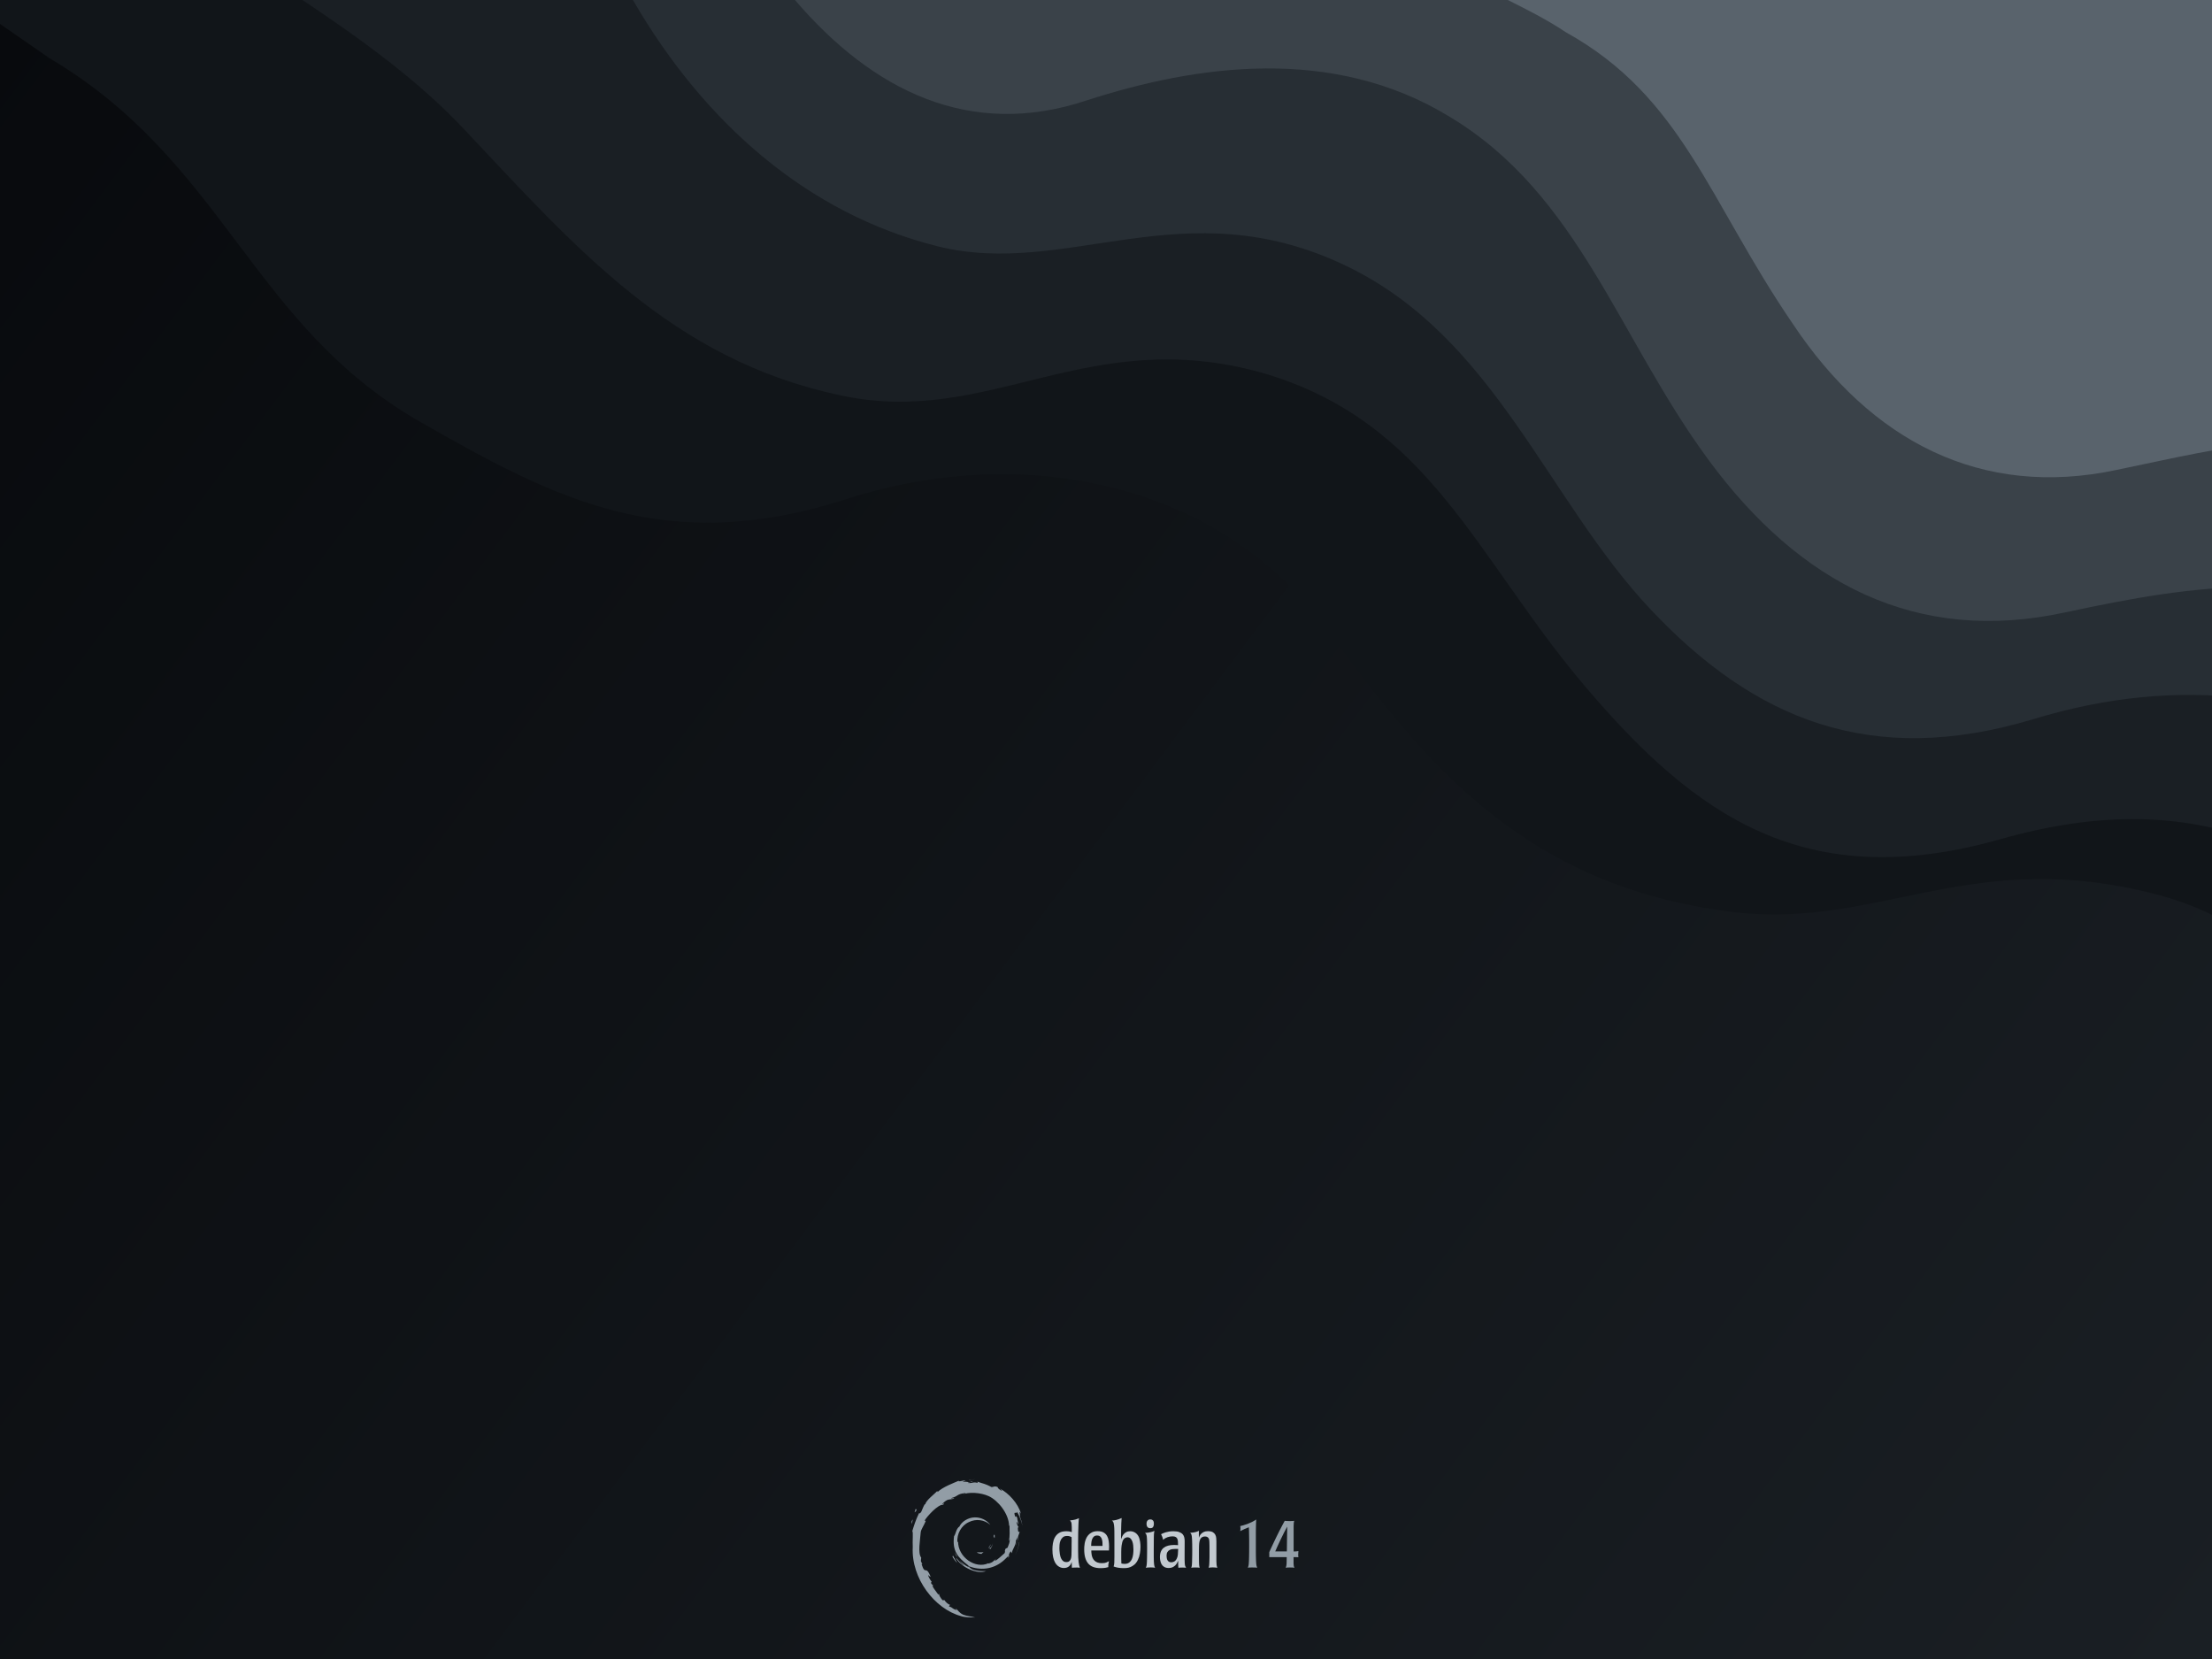
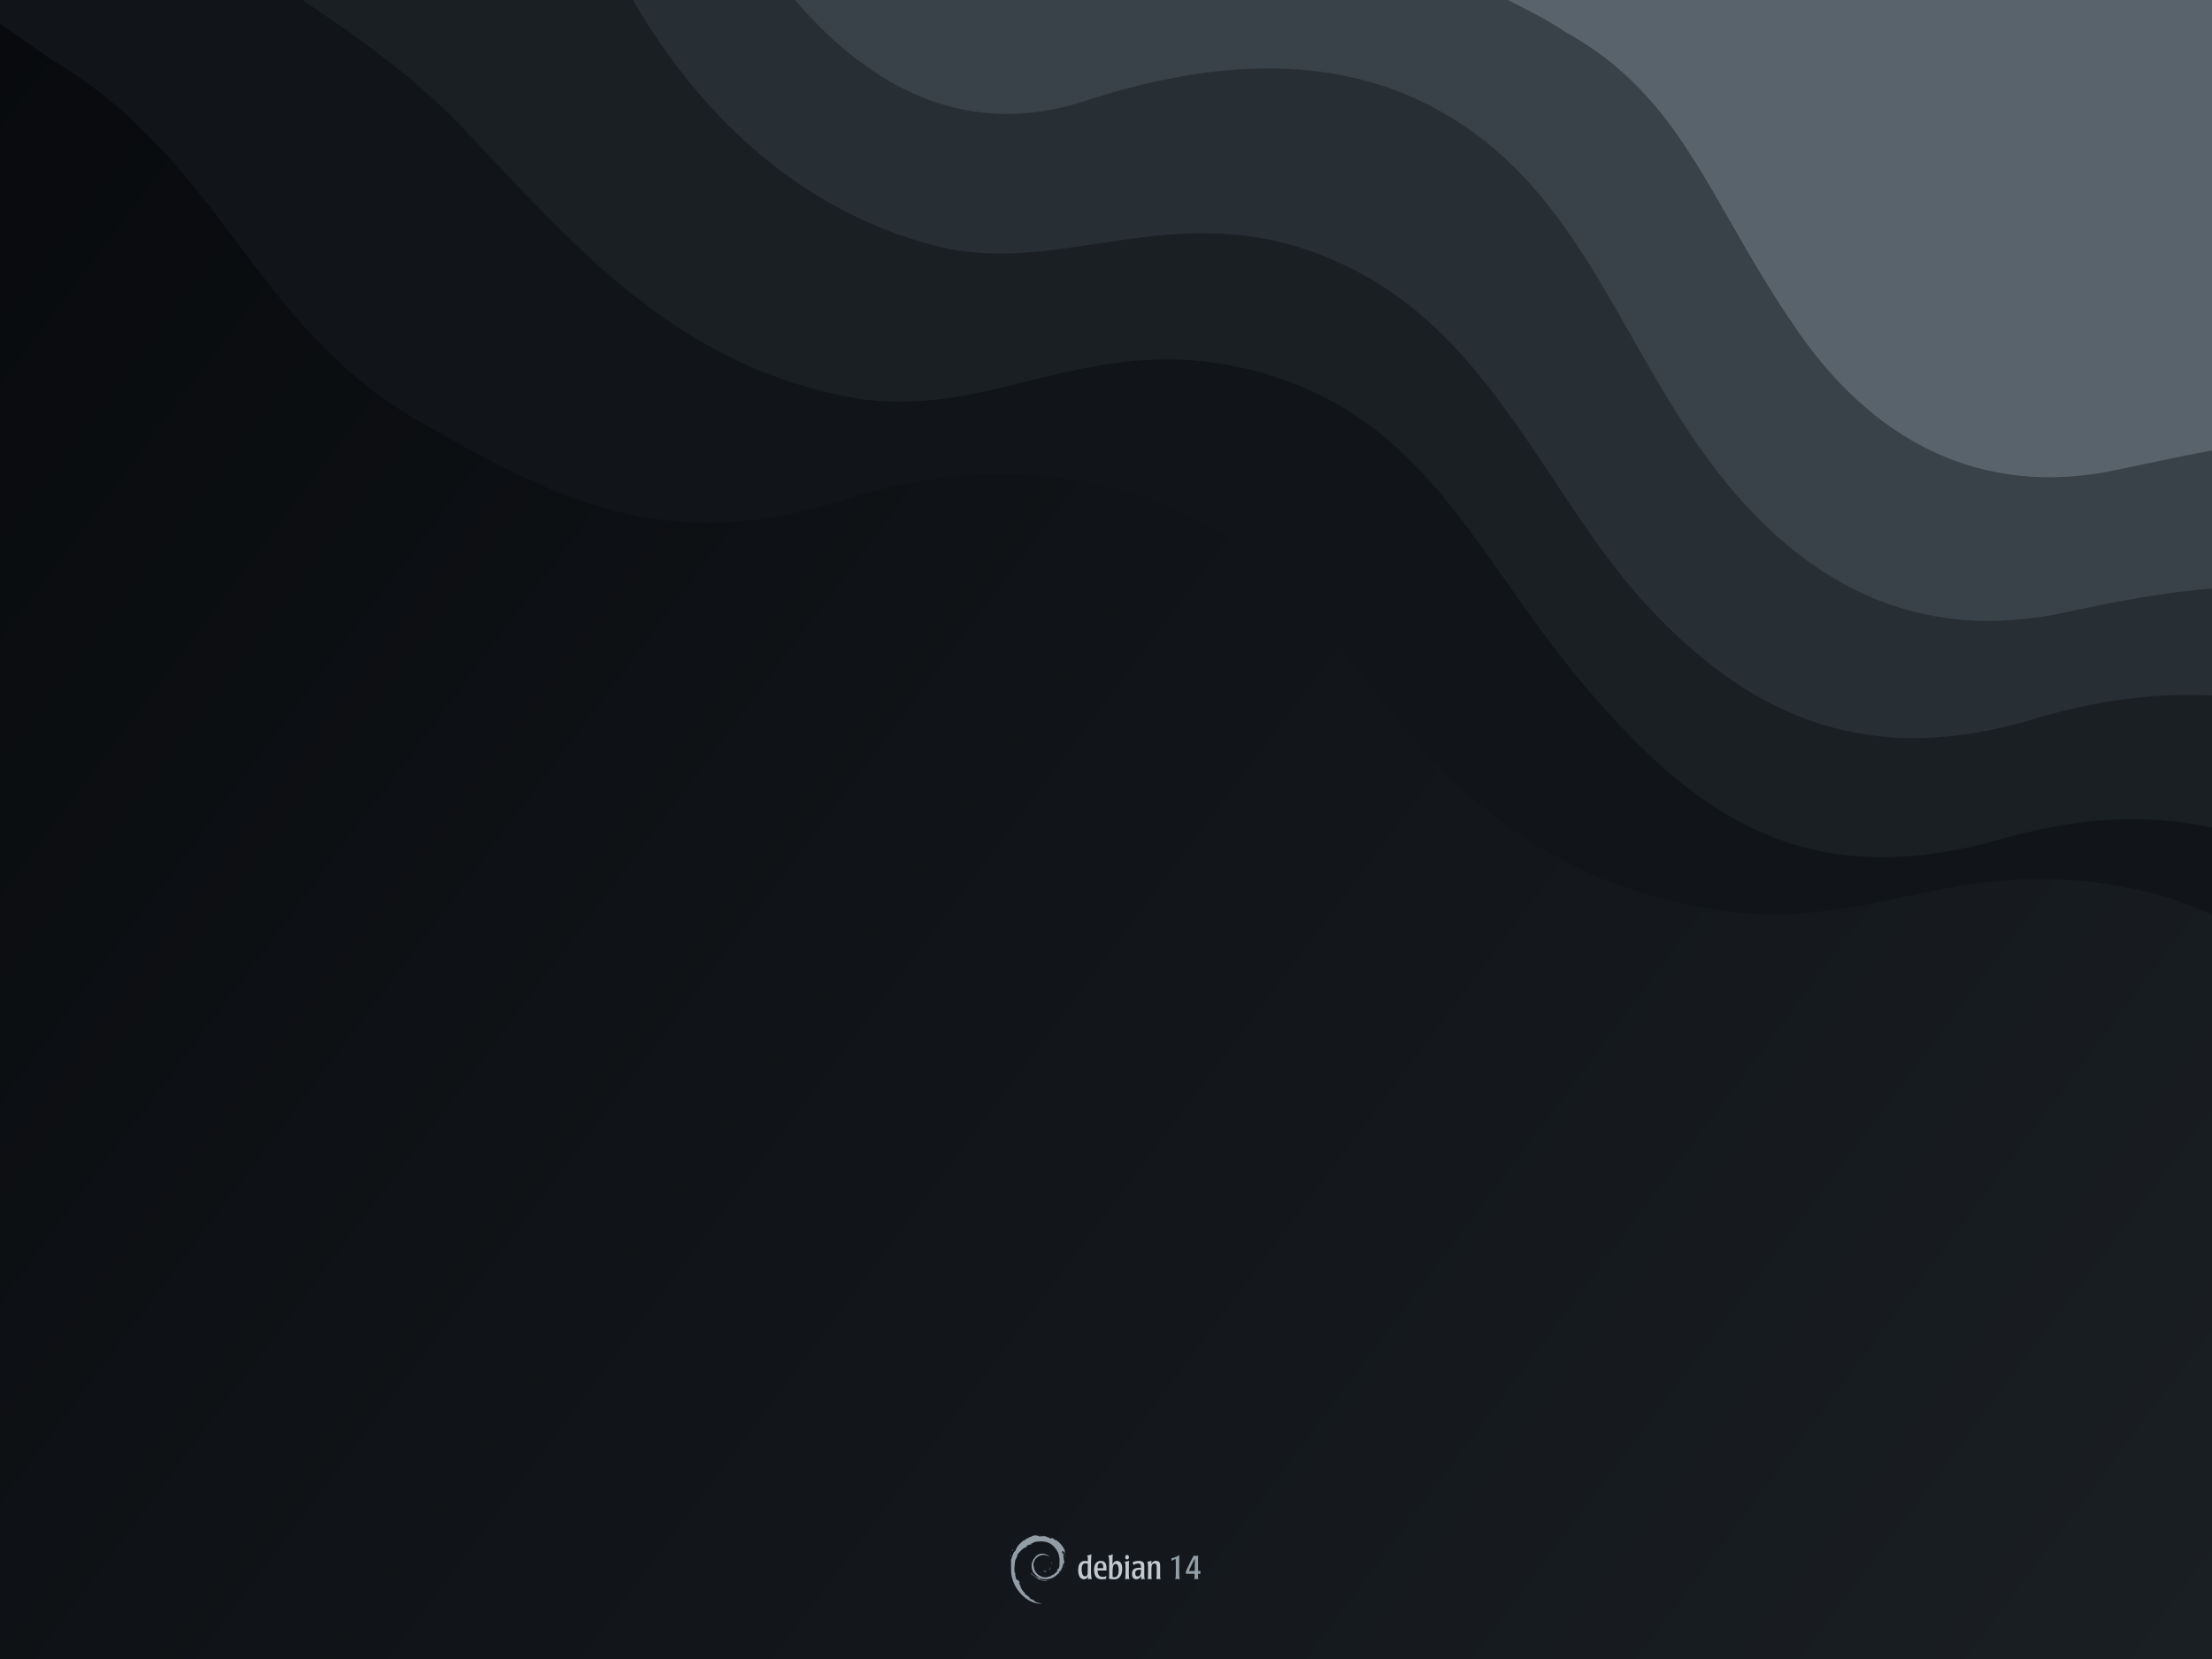
<svg xmlns="http://www.w3.org/2000/svg" width="1600" height="1200" viewBox="0 0 1600 1200" fill="none">
  <defs>
    <linearGradient id="gradient_1" gradientUnits="userSpaceOnUse" x1="0" y1="0" x2="1600" y2="1200">
      <stop offset="0" stop-color="#080A0D" />
      <stop offset="1" stop-color="#1A1F24" />
    </linearGradient>
    <clipPath id="clip_path_2">
      <rect width="1600" height="1200" />
    </clipPath>
  </defs>
  <g clip-path="url(#clip_path_2)">
    <rect width="1600" height="1200" fill="url(#gradient_1)" fill-rule="evenodd" />
    <g transform="translate(-25 -0)">
      <g transform="matrix(-1 0 -0 -1 1800 895.313)">
        <path d="M0 0C75 107.813 89.062 220.313 225 250.781C356.25 281.25 421.875 220.313 529.688 236.719C679.688 257.813 750 351.563 815.625 440.625C890.625 543.75 1031.25 576.563 1162.5 534.375C1293.75 492.188 1373.44 534.375 1471.88 590.625C1593.75 660.938 1612.5 778.125 1739.06 853.125C1739.06 853.125 1800 895.313 1800 895.313C1800 895.313 0 895.313 0 895.313C0 895.313 0 0 0 0Z" fill="#111519" />
        <path d="M0 0C107.813 75 187.5 121.875 328.125 82.031C468.75 42.188 548.438 98.438 628.125 192.188C707.813 285.937 740.625 384.375 862.5 419.531C989.063 454.688 1059.38 379.688 1167.19 403.125C1289.06 428.906 1359.38 510.938 1439.06 595.312C1471.88 630.469 1514.06 660.937 1556.25 689.062C1556.25 689.062 0 689.062 0 689.062C0 689.062 0 0 0 0Z" fill="#1A1F24" transform="translate(0 206.25)" />
        <path d="M0 0C103.125 51.562 196.875 65.625 304.688 32.812C421.875 -2.344 506.25 32.812 581.25 112.5C656.25 192.188 693.75 309.375 801.563 360.938C918.75 417.188 1003.13 351.563 1096.88 375C1190.63 398.438 1265.63 464.063 1317.19 553.125C1317.19 553.125 0 553.125 0 553.125C0 553.125 0 0 0 0Z" fill="#272E34" transform="translate(0 342.188)" />
        <path d="M0 0C112.5 37.5 182.813 28.125 281.25 7.031C389.063 -16.406 473.438 28.125 539.063 117.188C604.688 206.25 632.813 309.375 726.563 365.625C810.938 417.188 909.375 403.125 989.063 377.344C1073.44 349.219 1143.75 384.375 1200 450C1200 450 0 450 0 450C0 450 0 0 0 0Z" fill="#3A4249" transform="translate(0 445.313)" />
        <path d="M0 12.407C98.438 40.532 164.063 21.782 243.75 5.375C342.188 -15.718 421.875 26.469 478.125 110.844C539.063 199.907 557.813 274.907 642.188 321.782C656.25 331.157 670.313 338.188 684.375 345.219C684.375 345.219 0 345.219 0 345.219C0 345.219 0 12.407 0 12.407Z" fill="#59636C" transform="translate(0 550.093)" />
      </g>
    </g>
-     <g transform="translate(659.341 1069.999)">
-       <g transform="translate(100.318 20.5)">
-         <path d="M1.584 30.144Q1.584 28.08 1.944 25.776Q2.304 23.472 3.36 21.528Q4.416 19.584 6.384 18.336Q8.352 17.088 11.568 17.088Q13.056 17.088 13.992 17.28Q14.928 17.472 15.6 17.712Q15.6 15.36 15.576 13.92Q15.552 12.48 15.432 11.616Q15.312 10.752 15.048 10.272Q14.784 9.792 14.304 9.264Q16.752 9.024 18.12 8.64Q19.488 8.256 20.784 7.632Q20.544 9.024 20.424 11.832Q20.304 14.64 20.232 18Q20.16 21.36 20.16 24.816Q20.16 28.272 20.16 31.008Q20.16 36.624 20.544 39.48Q20.928 42.336 21.504 43.488Q21.168 43.44 20.88 43.416C20.688 43.4 20.496 43.392 20.304 43.392Q20.016 43.344 19.68 43.344Q19.344 43.344 18.96 43.344Q17.856 43.344 17.088 43.392Q16.32 43.44 15.648 43.488L15.552 39.216Q14.928 41.376 13.512 42.528Q12.096 43.68 9.84 43.68Q9.552 43.68 8.856 43.608Q8.16 43.536 7.248 43.176Q6.336 42.816 5.328 42Q4.32 41.184 3.48 39.672Q2.64 38.16 2.112 35.856Q1.584 33.552 1.584 30.144ZM15.456 21.36Q14.928 21.072 14.184 20.784Q13.44 20.496 12.192 20.496Q10.176 20.496 9.048 21.528Q7.92 22.56 7.368 24Q6.816 25.44 6.72 26.904Q6.624 28.368 6.624 29.232Q6.624 29.76 6.672 30.912Q6.72 32.064 6.96 33.552Q7.056 34.224 7.32 35.208Q7.584 36.192 8.088 37.128Q8.592 38.064 9.456 38.736Q10.32 39.408 11.664 39.408Q12.96 39.408 13.68 38.832Q14.4 38.256 14.76 37.44Q15.12 36.624 15.216 35.76Q15.312 34.896 15.36 34.272Q15.36 33.792 15.384 32.856Q15.408 31.92 15.432 30.84Q15.456 29.76 15.456 28.632Q15.456 27.504 15.456 26.592Q15.456 25.68 15.48 25.08Q15.504 24.48 15.504 24.48L15.456 21.36ZM42.48 31.008L29.712 31.008Q29.712 31.584 29.76 32.496Q29.808 33.408 30.024 34.44Q30.24 35.472 30.696 36.48Q31.152 37.488 31.992 38.328Q32.832 39.168 34.128 39.672Q35.424 40.176 37.296 40.176Q39.456 40.176 40.584 39.696Q41.712 39.216 42.48 38.736Q42.24 39.84 42.096 40.8Q41.952 41.76 42 43.056Q41.328 43.248 40.032 43.512Q38.736 43.776 36.288 43.776Q33.552 43.776 31.368 43.032Q29.184 42.288 27.672 40.656Q26.16 39.024 25.368 36.432Q24.576 33.84 24.576 30.192Q24.576 29.616 24.624 28.416Q24.672 27.216 24.936 25.752Q25.2 24.288 25.8 22.752Q26.4 21.216 27.48 19.944Q28.56 18.672 30.24 17.856Q31.92 17.04 34.368 17.04Q37.008 17.04 38.64 18Q40.272 18.96 41.136 20.52Q42 22.08 42.288 24.072Q42.576 26.064 42.576 28.176L42.48 31.008ZM37.824 27.696Q37.872 26.4 37.776 25.08Q37.68 23.76 37.296 22.656Q36.912 21.552 36.096 20.856Q35.28 20.16 33.888 20.16Q32.592 20.16 31.776 20.784Q30.96 21.408 30.48 22.44Q30 23.472 29.808 24.84Q29.616 26.208 29.616 27.696L37.824 27.696ZM46.416 23.664Q46.416 19.776 46.392 17.184Q46.368 14.592 46.176 12.96Q45.984 11.328 45.624 10.512Q45.264 9.696 44.544 9.408Q45.312 9.36 46.08 9.24Q46.848 9.12 47.688 8.928Q48.528 8.736 49.512 8.4Q50.496 8.064 51.648 7.536Q51.504 9.168 51.408 11.424Q51.312 13.68 51.288 15.936Q51.264 18.192 51.24 20.088Q51.216 21.984 51.216 22.896Q51.504 22.176 51.912 21.168Q52.32 20.16 53.088 19.248Q53.856 18.336 55.008 17.712Q56.16 17.088 57.888 17.088Q59.616 17.088 61.152 17.952Q62.688 18.816 63.696 20.496Q64.224 21.408 64.536 22.512Q64.848 23.616 65.016 24.72Q65.184 25.824 65.232 26.808Q65.28 27.792 65.28 28.416Q65.28 30.576 64.872 33.12Q64.464 35.664 63.408 37.776Q62.304 40.032 60.84 41.256Q59.376 42.48 57.912 43.032Q56.448 43.584 55.176 43.68Q53.904 43.776 53.184 43.776Q48.912 43.776 45.84 42.576Q46.272 41.424 46.344 39.792Q46.416 38.16 46.416 35.472L46.416 23.664ZM60.192 30.24Q60.192 28.848 60.024 27.288Q59.856 25.728 59.376 24.432Q58.896 23.136 58.032 22.296Q57.168 21.456 55.824 21.456Q55.68 21.456 55.224 21.528Q54.768 21.6 54.192 21.912Q53.616 22.224 53.064 22.92Q52.512 23.616 52.128 24.912Q51.888 25.728 51.624 27.432Q51.36 29.136 51.36 32.256Q51.36 34.848 51.36 36.984Q51.36 39.12 51.456 40.416Q51.936 40.512 52.584 40.608Q53.232 40.704 53.808 40.704Q55.872 40.704 57.144 39.696Q58.416 38.688 59.088 37.152Q59.76 35.616 59.976 33.768Q60.192 31.92 60.192 30.24ZM74.928 23.184Q74.88 27.312 74.88 30.288Q74.88 33.264 74.88 35.352Q74.88 37.44 74.952 38.808Q75.024 40.176 75.12 41.04Q75.216 41.904 75.384 42.456Q75.552 43.008 75.84 43.488C75.36 43.424 74.912 43.368 74.496 43.32Q73.872 43.248 72.816 43.248Q71.664 43.248 70.8 43.32C70.224 43.368 69.664 43.424 69.12 43.488Q69.312 43.152 69.432 42.84Q69.552 42.528 69.648 42.072Q69.744 41.616 69.816 40.896Q69.888 40.176 69.936 39.024Q69.984 37.968 70.008 36.384Q70.032 34.8 70.056 32.976Q70.08 31.152 70.08 29.28Q70.08 27.408 70.056 25.752Q70.032 24.096 69.984 22.824Q69.936 21.552 69.84 20.928Q69.744 20.256 69.624 19.824Q69.504 19.392 69.336 19.128Q69.168 18.864 68.952 18.696Q68.736 18.528 68.496 18.336Q69.984 18.192 70.968 18.048Q71.952 17.904 72.72 17.736Q73.488 17.568 74.088 17.352Q74.688 17.136 75.36 16.8Q75.216 17.616 75.12 18.24Q75.024 18.864 75 19.56Q74.976 20.256 74.952 21.12Q74.928 21.984 74.928 23.184ZM74.976 11.616Q75.024 12.912 74.472 13.896Q73.92 14.88 72.336 14.88Q71.04 14.88 70.344 14.04Q69.648 13.2 69.648 11.808Q69.648 11.328 69.744 10.752Q69.84 10.176 70.152 9.672Q70.464 9.168 70.992 8.856Q71.52 8.544 72.384 8.544Q73.2 8.544 73.704 8.832Q74.208 9.12 74.496 9.552Q74.784 9.984 74.88 10.536Q74.976 11.088 74.976 11.616ZM79.344 35.808Q79.344 33.408 80.064 31.728Q80.784 30.048 82.128 29.016Q83.472 27.984 85.32 27.504Q87.168 27.024 89.472 27.024Q90.432 27.024 91.104 27.072Q91.776 27.12 92.448 27.168Q92.448 25.776 92.376 24.6Q92.304 23.424 91.944 22.584Q91.584 21.744 90.768 21.264Q89.952 20.784 88.464 20.784Q86.592 20.784 84.816 21.408Q83.04 22.032 81.648 23.28Q81.312 21.744 80.952 20.904Q80.592 20.064 80.16 19.248Q80.688 18.96 81.48 18.6Q82.272 18.24 83.376 17.904Q84.48 17.568 85.896 17.328Q87.312 17.088 89.088 17.088Q91.776 17.088 93.384 17.712Q94.992 18.336 95.856 19.344Q96.72 20.352 96.984 21.672Q97.248 22.992 97.248 24.336L97.2 34.128Q97.2 36.048 97.2 37.488Q97.2 38.928 97.296 40.32Q97.392 41.712 97.632 42.288Q97.872 42.864 98.256 43.488Q97.632 43.44 97.056 43.392Q96.48 43.344 95.856 43.344Q94.752 43.344 94.056 43.392Q93.36 43.44 92.688 43.488Q92.592 42.24 92.544 41.112Q92.496 39.984 92.544 38.4Q92.208 39.168 91.728 40.08Q91.248 40.992 90.456 41.784Q89.664 42.576 88.512 43.128Q87.36 43.68 85.728 43.68Q85.44 43.68 84.648 43.608Q83.856 43.536 82.944 43.152Q80.928 42.192 80.136 40.128Q79.344 38.064 79.344 35.808ZM90 29.904Q89.328 29.904 88.32 30.025Q87.312 30.145 86.376 30.628Q85.44 31.11 84.792 32.099Q84.144 33.088 84.144 34.776Q84.144 35.645 84.288 36.513Q84.432 37.382 84.816 38.057Q85.2 38.732 85.872 39.142Q86.544 39.552 87.648 39.552Q88.608 39.552 89.712 38.973Q90.816 38.394 91.584 36.754Q92.208 35.5 92.328 33.859Q92.448 32.219 92.544 29.904L90 29.904ZM120.192 38.736Q120.24 39.984 120.312 41.208Q120.384 42.432 120.912 43.488Q120.528 43.44 120.168 43.416C119.928 43.4 119.68 43.376 119.424 43.344Q119.04 43.296 118.512 43.272Q117.984 43.248 117.264 43.248Q116.4 43.248 115.824 43.32C115.44 43.368 115.024 43.424 114.576 43.488Q114.72 43.009 114.792 42.721Q114.864 42.434 114.96 41.812Q115.008 41.38 115.056 40.566Q115.104 39.752 115.128 38.842Q115.152 37.932 115.176 37.07Q115.2 36.208 115.2 35.728L115.2 30.556Q115.2 29.693 115.2 28.712Q115.2 27.73 115.176 26.796Q115.152 25.861 115.128 25.095Q115.104 24.328 115.056 23.897Q115.008 23.61 114.912 23.083Q114.816 22.556 114.504 22.077Q114.192 21.599 113.592 21.239Q112.992 20.88 111.936 20.88Q110.928 20.88 110.208 21.215Q109.488 21.55 109.032 22.077Q108.576 22.604 108.336 23.251Q108.096 23.897 107.952 24.52Q107.808 25.143 107.736 25.886Q107.664 26.628 107.616 27.777Q107.568 28.927 107.568 30.699Q107.568 32.471 107.568 35.106Q107.568 37.405 107.592 38.77Q107.616 40.135 107.664 40.973Q107.712 41.812 107.808 42.339Q107.904 42.865 108.096 43.488C107.68 43.424 107.216 43.376 106.704 43.344Q105.936 43.296 104.832 43.296Q103.968 43.296 103.32 43.344C102.888 43.376 102.432 43.424 101.952 43.488Q102.096 43.2 102.192 42.936Q102.288 42.673 102.36 42.289Q102.432 41.905 102.48 41.281Q102.528 40.657 102.576 39.65Q102.576 38.978 102.624 37.563Q102.672 36.148 102.696 34.325Q102.72 32.502 102.72 30.487Q102.72 28.472 102.696 26.601Q102.672 24.73 102.6 23.243Q102.528 21.756 102.432 20.989Q102.336 20.269 102.216 19.813Q102.096 19.358 101.928 19.07Q101.76 18.782 101.568 18.59Q101.376 18.398 101.184 18.206Q102.624 18.157 103.632 17.988Q104.64 17.819 105.36 17.625Q106.08 17.431 106.584 17.212Q107.088 16.994 107.52 16.752L107.52 21.84Q107.712 21.264 108.096 20.448Q108.48 19.632 109.224 18.888Q109.968 18.144 111.12 17.592Q112.272 17.04 114.096 17.04Q116.352 17.04 117.576 17.76Q118.8 18.48 119.376 19.584Q119.952 20.688 120.072 21.96Q120.192 23.232 120.192 24.288L120.192 38.736Z" fill="#C2C9CF" />
-         <path d="M15.744 28.944Q15.744 30.72 15.744 32.136Q15.744 33.552 15.768 34.752Q15.792 35.952 15.816 36.96Q15.84 37.968 15.888 38.88Q15.936 40.032 16.008 40.752Q16.08 41.472 16.2 41.976Q16.32 42.48 16.464 42.792Q16.608 43.104 16.752 43.44Q15.792 43.344 14.856 43.32Q13.92 43.296 13.008 43.296Q11.952 43.296 11.352 43.32Q10.752 43.344 9.936 43.44Q10.128 43.008 10.248 42.6Q10.368 42.192 10.464 41.736Q10.56 41.28 10.608 40.632Q10.656 39.984 10.704 39.024Q10.752 38.304 10.776 37.464Q10.8 36.624 10.824 35.472Q10.848 34.32 10.872 32.76Q10.896 31.2 10.896 29.088L10.896 23.52Q10.848 20.832 10.824 19.224Q10.8 17.616 10.776 16.68Q10.752 15.744 10.728 15.24Q10.704 14.736 10.656 14.208Q9.072 14.832 7.536 15.504Q6 16.176 4.464 16.992Q4.512 16.608 4.536 16.224Q4.56 15.84 4.608 15.456Q4.608 14.784 4.56 14.328Q4.512 13.872 4.464 13.344Q5.376 13.152 6.744 12.768Q8.112 12.384 9.672 11.808Q11.232 11.232 12.888 10.416Q14.544 9.6 15.984 8.592Q15.888 9.984 15.864 11.232Q15.84 12.48 15.792 14.016Q15.744 15.552 15.744 17.52Q15.744 19.488 15.744 22.272L15.744 28.944ZM43.056 31.728Q43.92 31.728 44.808 31.666Q45.696 31.604 46.512 31.44Q46.368 32.88 46.368 33.936Q46.368 34.608 46.392 34.992Q46.416 35.376 46.512 35.904Q45.504 35.808 44.736 35.808Q43.968 35.808 43.008 35.808L43.008 40.512Q43.008 41.328 43.152 42.12Q43.296 42.912 43.68 43.488C43.2 43.424 42.728 43.376 42.264 43.344Q41.568 43.296 40.368 43.296Q39.36 43.296 38.688 43.344C38.24 43.376 37.792 43.424 37.344 43.488Q37.872 42.336 37.968 40.536Q38.064 38.736 38.064 35.808L25.44 35.808L25.44 32.208Q25.872 31.2 26.688 29.448Q27.504 27.696 28.512 25.56Q29.52 23.424 30.648 21.096Q31.776 18.768 32.88 16.608Q33.984 14.448 34.968 12.6Q35.952 10.752 36.624 9.552Q37.008 9.6 37.368 9.624Q37.728 9.648 38.16 9.696Q38.64 9.696 39.216 9.72Q39.792 9.744 40.512 9.744Q41.568 9.744 42.144 9.696Q42.72 9.648 43.44 9.552Q43.296 10.223 43.176 11.013Q43.056 11.803 43.056 13.384L43.056 31.728ZM38.16 31.68Q38.208 27.228 38.256 24.451Q38.304 21.675 38.328 19.927Q38.352 18.18 38.376 17.175Q38.4 16.169 38.4 15.355L38.4 13.776Q37.44 15.499 36.12 18.084Q34.8 20.669 33.552 23.326Q32.304 25.983 31.248 28.257Q30.192 30.531 29.76 31.68L38.16 31.68Z" fill="#929DA6" transform="translate(133 0)" />
+     <g transform="translate(730.921 1109.999)">
+       <g transform="translate(48.159 10.5)">
+         <path d="M0.792 15.072Q0.792 14.04 0.972 12.888Q1.152 11.736 1.68 10.764Q2.208 9.792 3.192 9.168Q4.176 8.544 5.784 8.544Q6.528 8.544 6.996 8.64Q7.464 8.736 7.8 8.856Q7.8 7.68 7.788 6.96Q7.776 6.24 7.716 5.808Q7.656 5.376 7.524 5.136Q7.392 4.896 7.152 4.632Q8.376 4.512 9.06 4.32Q9.744 4.128 10.392 3.816Q10.272 4.512 10.212 5.916Q10.152 7.32 10.116 9Q10.08 10.68 10.08 12.408Q10.08 14.136 10.08 15.504Q10.08 18.312 10.272 19.74Q10.464 21.168 10.752 21.744Q10.584 21.72 10.44 21.708C10.344 21.7 10.248 21.696 10.152 21.696Q10.008 21.672 9.84 21.672Q9.672 21.672 9.48 21.672Q8.928 21.672 8.544 21.696Q8.16 21.72 7.824 21.744L7.776 19.608Q7.464 20.688 6.756 21.264Q6.048 21.84 4.92 21.84Q4.776 21.84 4.428 21.804Q4.08 21.768 3.624 21.588Q3.168 21.408 2.664 21Q2.16 20.592 1.74 19.836Q1.32 19.08 1.056 17.928Q0.792 16.776 0.792 15.072ZM7.728 10.68Q7.464 10.536 7.092 10.392Q6.72 10.248 6.096 10.248Q5.088 10.248 4.524 10.764Q3.96 11.28 3.684 12Q3.408 12.72 3.36 13.452Q3.312 14.184 3.312 14.616Q3.312 14.88 3.336 15.456Q3.36 16.032 3.48 16.776Q3.528 17.112 3.66 17.604Q3.792 18.096 4.044 18.564Q4.296 19.032 4.728 19.368Q5.16 19.704 5.832 19.704Q6.48 19.704 6.84 19.416Q7.2 19.128 7.38 18.72Q7.56 18.312 7.608 17.88Q7.656 17.448 7.68 17.136Q7.68 16.896 7.692 16.428Q7.704 15.96 7.716 15.42Q7.728 14.88 7.728 14.316Q7.728 13.752 7.728 13.296Q7.728 12.84 7.74 12.54Q7.752 12.24 7.752 12.24L7.728 10.68ZM21.24 15.504L14.856 15.504Q14.856 15.792 14.88 16.248Q14.904 16.704 15.012 17.22Q15.12 17.736 15.348 18.24Q15.576 18.744 15.996 19.164Q16.416 19.584 17.064 19.836Q17.712 20.088 18.648 20.088Q19.728 20.088 20.292 19.848Q20.856 19.608 21.24 19.368Q21.12 19.92 21.048 20.4Q20.976 20.88 21 21.528Q20.664 21.624 20.016 21.756Q19.368 21.888 18.144 21.888Q16.776 21.888 15.684 21.516Q14.592 21.144 13.836 20.328Q13.08 19.512 12.684 18.216Q12.288 16.92 12.288 15.096Q12.288 14.808 12.312 14.208Q12.336 13.608 12.468 12.876Q12.6 12.144 12.9 11.376Q13.2 10.608 13.74 9.972Q14.28 9.336 15.12 8.928Q15.96 8.52 17.184 8.52Q18.504 8.52 19.32 9Q20.136 9.48 20.568 10.26Q21 11.04 21.144 12.036Q21.288 13.032 21.288 14.088L21.24 15.504ZM18.912 13.848Q18.936 13.2 18.888 12.54Q18.84 11.88 18.648 11.328Q18.456 10.776 18.048 10.428Q17.64 10.08 16.944 10.08Q16.296 10.08 15.888 10.392Q15.48 10.704 15.24 11.22Q15 11.736 14.904 12.42Q14.808 13.104 14.808 13.848L18.912 13.848ZM23.208 11.832Q23.208 9.888 23.196 8.592Q23.184 7.296 23.088 6.48Q22.992 5.664 22.812 5.256Q22.632 4.848 22.272 4.704Q22.656 4.68 23.04 4.62Q23.424 4.56 23.844 4.464Q24.264 4.368 24.756 4.2Q25.248 4.032 25.824 3.768Q25.752 4.584 25.704 5.712Q25.656 6.84 25.644 7.968Q25.632 9.096 25.62 10.044Q25.608 10.992 25.608 11.448Q25.752 11.088 25.956 10.584Q26.16 10.08 26.544 9.624Q26.928 9.168 27.504 8.856Q28.08 8.544 28.944 8.544Q29.808 8.544 30.576 8.976Q31.344 9.408 31.848 10.248Q32.112 10.704 32.268 11.256Q32.424 11.808 32.508 12.36Q32.592 12.912 32.616 13.404Q32.64 13.896 32.64 14.208Q32.64 15.288 32.436 16.56Q32.232 17.832 31.704 18.888Q31.152 20.016 30.42 20.628Q29.688 21.24 28.956 21.516Q28.224 21.792 27.588 21.84Q26.952 21.888 26.592 21.888Q24.456 21.888 22.92 21.288Q23.136 20.712 23.172 19.896Q23.208 19.08 23.208 17.736L23.208 11.832ZM30.096 15.12Q30.096 14.424 30.012 13.644Q29.928 12.864 29.688 12.216Q29.448 11.568 29.016 11.148Q28.584 10.728 27.912 10.728Q27.84 10.728 27.612 10.764Q27.384 10.8 27.096 10.956Q26.808 11.112 26.532 11.46Q26.256 11.808 26.064 12.456Q25.944 12.864 25.812 13.716Q25.68 14.568 25.68 16.128Q25.68 17.424 25.68 18.492Q25.68 19.56 25.728 20.208Q25.968 20.256 26.292 20.304Q26.616 20.352 26.904 20.352Q27.936 20.352 28.572 19.848Q29.208 19.344 29.544 18.576Q29.88 17.808 29.988 16.884Q30.096 15.96 30.096 15.12ZM37.464 11.592Q37.44 13.656 37.44 15.144Q37.44 16.632 37.44 17.676Q37.44 18.72 37.476 19.404Q37.512 20.088 37.56 20.52Q37.608 20.952 37.692 21.228Q37.776 21.504 37.92 21.744C37.68 21.712 37.456 21.684 37.248 21.66Q36.936 21.624 36.408 21.624Q35.832 21.624 35.4 21.66C35.112 21.684 34.832 21.712 34.56 21.744Q34.656 21.576 34.716 21.42Q34.776 21.264 34.824 21.036Q34.872 20.808 34.908 20.448Q34.944 20.088 34.968 19.512Q34.992 18.984 35.004 18.192Q35.016 17.4 35.028 16.488Q35.04 15.576 35.04 14.64Q35.04 13.704 35.028 12.876Q35.016 12.048 34.992 11.412Q34.968 10.776 34.92 10.464Q34.872 10.128 34.812 9.912Q34.752 9.696 34.668 9.564Q34.584 9.432 34.476 9.348Q34.368 9.264 34.248 9.168Q34.992 9.096 35.484 9.024Q35.976 8.952 36.36 8.868Q36.744 8.784 37.044 8.676Q37.344 8.568 37.68 8.4Q37.608 8.808 37.56 9.12Q37.512 9.432 37.5 9.78Q37.488 10.128 37.476 10.56Q37.464 10.992 37.464 11.592ZM37.488 5.808Q37.512 6.456 37.236 6.948Q36.96 7.44 36.168 7.44Q35.52 7.44 35.172 7.02Q34.824 6.6 34.824 5.904Q34.824 5.664 34.872 5.376Q34.92 5.088 35.076 4.836Q35.232 4.584 35.496 4.428Q35.76 4.272 36.192 4.272Q36.6 4.272 36.852 4.416Q37.104 4.56 37.248 4.776Q37.392 4.992 37.44 5.268Q37.488 5.544 37.488 5.808ZM39.672 17.904Q39.672 16.704 40.032 15.864Q40.392 15.024 41.064 14.508Q41.736 13.992 42.66 13.752Q43.584 13.512 44.736 13.512Q45.216 13.512 45.552 13.536Q45.888 13.56 46.224 13.584Q46.224 12.888 46.188 12.3Q46.152 11.712 45.972 11.292Q45.792 10.872 45.384 10.632Q44.976 10.392 44.232 10.392Q43.296 10.392 42.408 10.704Q41.52 11.016 40.824 11.64Q40.656 10.872 40.476 10.452Q40.296 10.032 40.08 9.624Q40.344 9.48 40.74 9.3Q41.136 9.12 41.688 8.952Q42.24 8.784 42.948 8.664Q43.656 8.544 44.544 8.544Q45.888 8.544 46.692 8.856Q47.496 9.168 47.928 9.672Q48.36 10.176 48.492 10.836Q48.624 11.496 48.624 12.168L48.6 17.064Q48.6 18.024 48.6 18.744Q48.6 19.464 48.648 20.16Q48.696 20.856 48.816 21.144Q48.936 21.432 49.128 21.744Q48.816 21.72 48.528 21.696Q48.24 21.672 47.928 21.672Q47.376 21.672 47.028 21.696Q46.68 21.72 46.344 21.744Q46.296 21.12 46.272 20.556Q46.248 19.992 46.272 19.2Q46.104 19.584 45.864 20.04Q45.624 20.496 45.228 20.892Q44.832 21.288 44.256 21.564Q43.68 21.84 42.864 21.84Q42.72 21.84 42.324 21.804Q41.928 21.768 41.472 21.576Q40.464 21.096 40.068 20.064Q39.672 19.032 39.672 17.904ZM45 14.952Q44.664 14.952 44.16 15.012Q43.656 15.073 43.188 15.314Q42.72 15.555 42.396 16.049Q42.072 16.544 42.072 17.388Q42.072 17.822 42.144 18.256Q42.216 18.691 42.408 19.028Q42.6 19.366 42.936 19.571Q43.272 19.776 43.824 19.776Q44.304 19.776 44.856 19.486Q45.408 19.197 45.792 18.377Q46.104 17.75 46.164 16.93Q46.224 16.11 46.272 14.952L45 14.952ZM60.096 19.368Q60.12 19.992 60.156 20.604Q60.192 21.216 60.456 21.744Q60.264 21.72 60.084 21.708C59.964 21.7 59.84 21.688 59.712 21.672Q59.52 21.648 59.256 21.636Q58.992 21.624 58.632 21.624Q58.2 21.624 57.912 21.66C57.72 21.684 57.512 21.712 57.288 21.744Q57.36 21.504 57.396 21.361Q57.432 21.217 57.48 20.906Q57.504 20.69 57.528 20.283Q57.552 19.876 57.564 19.421Q57.576 18.966 57.588 18.535Q57.6 18.104 57.6 17.864L57.6 15.278Q57.6 14.847 57.6 14.356Q57.6 13.865 57.588 13.398Q57.576 12.931 57.564 12.547Q57.552 12.164 57.528 11.949Q57.504 11.805 57.456 11.542Q57.408 11.278 57.252 11.039Q57.096 10.799 56.796 10.62Q56.496 10.44 55.968 10.44Q55.464 10.44 55.104 10.608Q54.744 10.775 54.516 11.039Q54.288 11.302 54.168 11.625Q54.048 11.949 53.976 12.26Q53.904 12.572 53.868 12.943Q53.832 13.314 53.808 13.889Q53.784 14.463 53.784 15.35Q53.784 16.236 53.784 17.553Q53.784 18.702 53.796 19.385Q53.808 20.067 53.832 20.487Q53.856 20.906 53.904 21.169Q53.952 21.433 54.048 21.744C53.84 21.712 53.608 21.688 53.352 21.672Q52.968 21.648 52.416 21.648Q51.984 21.648 51.66 21.672C51.444 21.688 51.216 21.712 50.976 21.744Q51.048 21.6 51.096 21.468Q51.144 21.336 51.18 21.144Q51.216 20.952 51.24 20.641Q51.264 20.329 51.288 19.825Q51.288 19.489 51.312 18.782Q51.336 18.074 51.348 17.163Q51.36 16.251 51.36 15.244Q51.36 14.236 51.348 13.301Q51.336 12.365 51.3 11.622Q51.264 10.878 51.216 10.494Q51.168 10.134 51.108 9.907Q51.048 9.679 50.964 9.535Q50.88 9.391 50.784 9.295Q50.688 9.199 50.592 9.103Q51.312 9.079 51.816 8.994Q52.32 8.909 52.68 8.812Q53.04 8.715 53.292 8.606Q53.544 8.497 53.76 8.376L53.76 10.92Q53.856 10.632 54.048 10.224Q54.24 9.816 54.612 9.444Q54.984 9.072 55.56 8.796Q56.136 8.52 57.048 8.52Q58.176 8.52 58.788 8.88Q59.4 9.24 59.688 9.792Q59.976 10.344 60.036 10.98Q60.096 11.616 60.096 12.144L60.096 19.368Z" fill="#C2C9CF" />
+         <path d="M7.872 14.472Q7.872 15.36 7.872 16.068Q7.872 16.776 7.884 17.376Q7.896 17.976 7.908 18.48Q7.92 18.984 7.944 19.44Q7.968 20.016 8.004 20.376Q8.04 20.736 8.1 20.988Q8.16 21.24 8.232 21.396Q8.304 21.552 8.376 21.72Q7.896 21.672 7.428 21.66Q6.96 21.648 6.504 21.648Q5.976 21.648 5.676 21.66Q5.376 21.672 4.968 21.72Q5.064 21.504 5.124 21.3Q5.184 21.096 5.232 20.868Q5.28 20.64 5.304 20.316Q5.328 19.992 5.352 19.512Q5.376 19.152 5.388 18.732Q5.4 18.312 5.412 17.736Q5.424 17.16 5.436 16.38Q5.448 15.6 5.448 14.544L5.448 11.76Q5.424 10.416 5.412 9.612Q5.4 8.808 5.388 8.34Q5.376 7.872 5.364 7.62Q5.352 7.368 5.328 7.104Q4.536 7.416 3.768 7.752Q3 8.088 2.232 8.496Q2.256 8.304 2.268 8.112Q2.28 7.92 2.304 7.728Q2.304 7.392 2.28 7.164Q2.256 6.936 2.232 6.672Q2.688 6.576 3.372 6.384Q4.056 6.192 4.836 5.904Q5.616 5.616 6.444 5.208Q7.272 4.8 7.992 4.296Q7.944 4.992 7.932 5.616Q7.92 6.24 7.896 7.008Q7.872 7.776 7.872 8.76Q7.872 9.744 7.872 11.136L7.872 14.472ZM21.528 15.864Q21.96 15.864 22.404 15.833Q22.848 15.802 23.256 15.72Q23.184 16.44 23.184 16.968Q23.184 17.304 23.196 17.496Q23.208 17.688 23.256 17.952Q22.752 17.904 22.368 17.904Q21.984 17.904 21.504 17.904L21.504 20.256Q21.504 20.664 21.576 21.06Q21.648 21.456 21.84 21.744C21.6 21.712 21.364 21.688 21.132 21.672Q20.784 21.648 20.184 21.648Q19.68 21.648 19.344 21.672C19.12 21.688 18.896 21.712 18.672 21.744Q18.936 21.168 18.984 20.268Q19.032 19.368 19.032 17.904L12.72 17.904L12.72 16.104Q12.936 15.6 13.344 14.724Q13.752 13.848 14.256 12.78Q14.76 11.712 15.324 10.548Q15.888 9.384 16.44 8.304Q16.992 7.224 17.484 6.3Q17.976 5.376 18.312 4.776Q18.504 4.8 18.684 4.812Q18.864 4.824 19.08 4.848Q19.32 4.848 19.608 4.86Q19.896 4.872 20.256 4.872Q20.784 4.872 21.072 4.848Q21.36 4.824 21.72 4.776Q21.648 5.111 21.588 5.506Q21.528 5.902 21.528 6.692L21.528 15.864ZM19.08 15.84Q19.104 13.614 19.128 12.226Q19.152 10.838 19.164 9.964Q19.176 9.09 19.188 8.587Q19.2 8.085 19.2 7.678L19.2 6.888Q18.72 7.75 18.06 9.042Q17.4 10.335 16.776 11.663Q16.152 12.992 15.624 14.129Q15.096 15.265 14.88 15.84L19.08 15.84Z" fill="#929DA6" transform="translate(66 0)" />
      </g>
      <g>
-         <path d="M6.266 51.542C4.616 51.559 6.599 52.392 8.765 52.725C9.354 52.258 9.893 51.792 10.382 51.325C9.032 51.658 7.649 51.658 6.282 51.542C6.282 51.542 6.266 51.542 6.266 51.542ZM15.164 49.325C16.157 48.034 16.831 46.527 17.13 44.926C16.897 46.026 16.297 46.975 15.747 47.975C12.648 49.925 15.464 46.809 15.747 45.642C12.415 49.825 15.281 48.142 15.164 49.325C15.164 49.325 15.164 49.325 15.164 49.325ZM18.447 40.777C18.647 37.794 17.864 38.744 17.597 39.877C17.914 40.044 18.147 41.993 18.447 40.777C18.447 40.777 18.447 40.777 18.447 40.777ZM0 0C0.883 0.167 1.9 0.283 1.766 0.5C2.733 0.283 2.933 0.083 0 0C0 0 0 0 0 0ZM1.766 0.5C1.766 0.5 1.133 0.633 1.133 0.633L1.716 0.583C1.716 0.583 1.766 0.5 1.766 0.5Z" fill="#929DA6" transform="translate(41.724 1.284)" />
-         <path d="M70.488 42.476C70.588 45.159 69.705 46.476 68.905 48.758C68.905 48.758 67.472 49.475 67.472 49.475C66.306 51.758 67.589 50.925 66.755 52.724C64.922 54.358 61.206 57.824 60.007 58.14C59.14 58.124 60.607 57.107 60.79 56.724C58.34 58.39 58.824 59.24 55.074 60.257C55.074 60.257 54.974 60.023 54.974 60.023C45.742 64.356 32.911 55.757 33.078 44.009C32.978 44.742 32.794 44.559 32.578 44.859C32.111 38.827 35.377 32.745 40.893 30.262C46.013 27.686 52.186 28.491 56.474 32.295C53.785 28.762 49.564 26.735 45.126 26.846C40.21 26.929 35.627 30.045 34.094 33.428C31.595 34.994 31.295 39.51 30.212 40.343C28.729 51.175 32.978 55.841 40.143 61.34C41.276 62.09 40.477 62.206 40.627 62.789C38.192 61.631 36.025 59.979 34.261 57.94C35.211 59.34 36.244 60.69 37.56 61.773C35.327 60.99 32.311 56.307 31.445 56.107C35.311 63.056 47.159 68.289 53.358 65.689C50.492 65.806 46.859 65.756 43.626 64.556C42.26 63.856 40.427 62.423 40.76 62.156C49.225 65.322 57.957 64.539 65.289 58.674C67.156 57.224 69.189 54.758 69.788 54.724C68.888 56.057 69.922 55.357 69.255 56.541C71.105 53.541 68.439 55.324 71.171 51.375C71.171 51.375 72.171 52.758 72.171 52.758C71.805 50.258 75.254 47.259 74.904 43.309C75.704 42.11 75.787 44.609 74.954 47.375C76.121 44.309 75.254 43.809 75.554 41.276C75.887 42.126 76.304 43.043 76.537 43.943C75.771 40.977 77.304 38.944 77.704 37.227C77.32 37.06 76.521 38.527 76.337 35.028C76.354 33.511 76.754 34.228 76.904 33.861C76.621 33.694 75.837 32.528 75.354 30.278C75.687 29.762 76.271 31.645 76.754 31.728C76.437 29.945 75.921 28.595 75.904 27.229C74.521 24.346 75.404 27.612 74.304 25.996C72.838 21.43 75.521 24.929 75.687 22.863C77.904 26.062 79.187 31.045 79.753 33.111C79.297 30.622 78.617 28.179 77.72 25.812C78.387 26.096 76.637 20.647 78.604 24.246C76.504 16.547 69.638 9.348 63.323 5.982C64.106 6.682 65.073 7.565 64.722 7.715C61.59 5.832 62.14 5.699 61.69 4.899C59.123 3.866 58.957 4.982 57.274 4.899C52.441 2.35 51.525 2.616 47.075 1.016C47.075 1.016 47.275 1.966 47.275 1.966C44.093 0.9 43.559 2.366 40.11 1.966C39.893 1.8 41.21 1.366 42.293 1.216C39.21 1.616 39.36 0.6 36.327 1.333C37.077 0.8 37.86 0.45 38.66 0C36.144 0.167 32.645 1.483 33.728 0.283C29.612 2.116 22.313 4.683 18.23 8.532C18.23 8.532 18.097 7.665 18.097 7.665C16.214 9.915 9.915 14.398 9.415 17.314C9.415 17.314 8.915 17.43 8.915 17.43C7.932 19.097 7.299 20.963 6.532 22.663C5.249 24.829 4.649 23.496 4.833 23.829C2.333 28.928 1.083 33.211 0 36.711C0.767 37.877 0.017 43.626 0.317 48.242C-0.95 71.005 16.297 93.118 35.144 98.234C37.91 99.234 42.01 99.183 45.509 99.283C41.393 98.117 40.843 98.65 36.844 97.251C33.944 95.901 33.311 94.334 31.262 92.551C31.262 92.551 32.061 93.984 32.061 93.984C28.045 92.568 29.728 92.235 26.446 91.185C26.446 91.185 27.312 90.052 27.312 90.052C26.012 89.952 23.863 87.852 23.279 86.702C23.279 86.702 21.846 86.752 21.846 86.752C20.13 84.636 19.213 83.103 19.28 81.92C19.28 81.92 18.83 82.753 18.83 82.753C18.297 81.853 12.515 74.821 15.514 76.454C14.964 75.954 14.214 75.621 13.414 74.171C13.414 74.171 14.031 73.471 14.031 73.471C12.581 71.605 11.365 69.222 11.465 68.439C12.231 69.472 12.764 69.672 13.298 69.838C9.632 60.79 9.448 69.338 6.682 60.623C6.682 60.623 7.265 60.59 7.265 60.59C6.816 59.923 6.549 59.173 6.182 58.457C6.182 58.457 6.432 55.924 6.432 55.924C3.816 52.891 5.699 43.01 6.082 37.594C6.349 35.394 8.265 33.044 9.748 29.362C9.748 29.362 8.849 29.212 8.849 29.212C10.548 26.229 18.614 17.247 22.346 17.714C24.146 15.431 21.98 17.697 21.63 17.131C25.596 12.998 26.846 14.198 29.512 13.448C32.395 11.731 27.029 14.114 28.412 12.798C33.411 11.515 31.945 9.898 38.46 9.248C39.127 9.648 36.861 9.848 36.294 10.365C40.46 8.332 49.458 8.799 55.291 11.498C62.073 14.664 69.705 24.029 70.005 32.861C70.005 32.861 70.338 32.944 70.338 32.944C70.172 36.444 70.888 40.51 69.655 44.226C69.655 44.226 70.488 42.476 70.488 42.476Z" fill="#929DA6" transform="translate(0.565 0.717)" />
-         <path d="M29.677 56.257C30.776 57.74 31.643 59.34 33.026 60.49C32.026 58.54 31.276 57.74 29.91 55.091C29.91 55.091 29.91 55.091 29.91 55.091C29.91 55.091 29.677 56.257 29.677 56.257ZM32.492 54.991C31.909 54.358 31.576 53.591 31.193 52.825C31.559 54.158 32.309 55.324 32.992 56.491C32.992 56.491 32.492 54.991 32.492 54.991ZM77.802 45.709C77.352 48.875 76.386 52.008 74.903 54.924C76.526 51.861 77.587 48.53 78.035 45.092C78.035 45.092 78.035 45.092 78.035 45.092C78.035 45.092 77.802 45.709 77.802 45.709ZM42.041 0.5C43.157 0.083 44.791 0.267 45.99 0C44.441 0.133 42.891 0.2 41.374 0.4C41.374 0.4 42.041 0.5 42.041 0.5ZM2.714 21.413C2.981 23.796 0.915 24.729 3.181 23.146C4.381 20.43 2.698 22.396 2.714 21.413C2.714 21.413 2.714 21.413 2.714 21.413ZM0.065 32.461C0.598 30.878 0.681 29.912 0.898 28.995C-0.552 30.828 0.231 31.211 0.065 32.461C0.065 32.461 0.065 32.461 0.065 32.461Z" fill="#929DA6" />
+         <path d="M3.133 25.771C2.308 25.779 3.299 26.196 4.383 26.363C4.677 26.129 4.946 25.896 5.191 25.663C4.516 25.829 3.824 25.829 3.141 25.771C3.141 25.771 3.133 25.771 3.133 25.771ZM7.582 24.663C8.079 24.017 8.415 23.263 8.565 22.463C8.449 23.013 8.149 23.488 7.874 23.988C6.324 24.962 7.732 23.404 7.874 22.821C6.207 24.913 7.64 24.071 7.582 24.663C7.582 24.663 7.582 24.663 7.582 24.663ZM9.223 20.388C9.323 18.897 8.932 19.372 8.799 19.938C8.957 20.022 9.073 20.997 9.223 20.388C9.223 20.388 9.223 20.388 9.223 20.388ZM0 0C0.442 0.083 0.95 0.142 0.883 0.25C1.366 0.142 1.466 0.042 0 0C0 0 0 0 0 0ZM0.883 0.25C0.883 0.25 0.567 0.317 0.567 0.317L0.858 0.292C0.858 0.292 0.883 0.25 0.883 0.25Z" fill="#929DA6" transform="translate(20.862 0.642)" />
+         <path d="M35.244 21.238C35.294 22.58 34.852 23.238 34.453 24.379C34.453 24.379 33.736 24.738 33.736 24.738C33.153 25.879 33.794 25.462 33.378 26.362C32.461 27.179 30.603 28.912 30.003 29.07C29.57 29.062 30.303 28.554 30.395 28.362C29.17 29.195 29.412 29.62 27.537 30.128C27.537 30.128 27.487 30.012 27.487 30.012C22.871 32.178 16.456 27.879 16.539 22.005C16.489 22.371 16.397 22.28 16.289 22.43C16.056 19.413 17.689 16.372 20.447 15.131C23.007 13.843 26.093 14.245 28.237 16.147C26.892 14.381 24.782 13.368 22.563 13.423C20.105 13.464 17.814 15.023 17.047 16.714C15.797 17.497 15.647 19.755 15.106 20.172C14.364 25.587 16.489 27.92 20.072 30.67C20.638 31.045 20.238 31.103 20.313 31.395C19.096 30.815 18.012 29.99 17.131 28.97C17.605 29.67 18.122 30.345 18.78 30.887C17.664 30.495 16.156 28.154 15.722 28.054C17.655 31.528 23.579 34.144 26.679 32.844C25.246 32.903 23.429 32.878 21.813 32.278C21.13 31.928 20.213 31.212 20.38 31.078C24.613 32.661 28.979 32.27 32.645 29.337C33.578 28.612 34.594 27.379 34.894 27.362C34.444 28.029 34.961 27.679 34.628 28.27C35.552 26.77 34.219 27.662 35.586 25.687C35.586 25.687 36.086 26.379 36.086 26.379C35.902 25.129 37.627 23.629 37.452 21.655C37.852 21.055 37.894 22.305 37.477 23.688C38.06 22.155 37.627 21.905 37.777 20.638C37.944 21.063 38.152 21.521 38.269 21.971C37.885 20.488 38.652 19.472 38.852 18.614C38.66 18.53 38.26 19.264 38.169 17.514C38.177 16.756 38.377 17.114 38.452 16.93C38.31 16.847 37.919 16.264 37.677 15.139C37.844 14.881 38.135 15.822 38.377 15.864C38.219 14.973 37.96 14.298 37.952 13.614C37.261 12.173 37.702 13.806 37.152 12.998C36.419 10.715 37.76 12.465 37.844 11.431C38.952 13.031 39.593 15.522 39.877 16.556C39.648 15.311 39.308 14.089 38.86 12.906C39.194 13.048 38.319 10.323 39.302 12.123C38.252 8.274 34.819 4.674 31.661 2.991C32.053 3.341 32.536 3.783 32.361 3.858C30.795 2.916 31.07 2.85 30.845 2.45C29.562 1.933 29.478 2.491 28.637 2.45C26.221 1.175 25.762 1.308 23.538 0.508C23.538 0.508 23.638 0.983 23.638 0.983C22.046 0.45 21.78 1.183 20.055 0.983C19.947 0.9 20.605 0.683 21.146 0.608C19.605 0.808 19.68 0.3 18.164 0.667C18.539 0.4 18.93 0.225 19.33 0C18.072 0.083 16.322 0.742 16.864 0.142C14.806 1.058 11.156 2.341 9.115 4.266C9.115 4.266 9.048 3.833 9.048 3.833C8.107 4.958 4.958 7.199 4.708 8.657C4.708 8.657 4.458 8.715 4.458 8.715C3.966 9.548 3.649 10.482 3.266 11.331C2.625 12.415 2.325 11.748 2.416 11.915C1.166 14.464 0.542 16.606 0 18.355C0.383 18.939 0.008 21.813 0.158 24.121C-0.475 35.502 8.149 46.559 17.572 49.117C18.955 49.617 21.005 49.592 22.755 49.642C20.697 49.059 20.422 49.325 18.422 48.625C16.972 47.95 16.656 47.167 15.631 46.276C15.631 46.276 16.031 46.992 16.031 46.992C14.023 46.284 14.864 46.117 13.223 45.592C13.223 45.592 13.656 45.026 13.656 45.026C13.006 44.976 11.931 43.926 11.64 43.351C11.64 43.351 10.923 43.376 10.923 43.376C10.065 42.318 9.607 41.551 9.64 40.96C9.64 40.96 9.415 41.376 9.415 41.376C9.148 40.926 6.257 37.41 7.757 38.227C7.482 37.977 7.107 37.81 6.707 37.086C6.707 37.086 7.016 36.736 7.016 36.736C6.291 35.802 5.682 34.611 5.732 34.219C6.116 34.736 6.382 34.836 6.649 34.919C4.816 30.395 4.724 34.669 3.341 30.312C3.341 30.312 3.633 30.295 3.633 30.295C3.408 29.962 3.274 29.587 3.091 29.229C3.091 29.229 3.216 27.962 3.216 27.962C1.908 26.446 2.85 21.505 3.041 18.797C3.174 17.697 4.133 16.522 4.874 14.681C4.874 14.681 4.424 14.606 4.424 14.606C5.274 13.114 9.307 8.624 11.173 8.857C12.073 7.715 10.99 8.849 10.815 8.565C12.798 6.499 13.423 7.099 14.756 6.724C16.197 5.866 13.514 7.057 14.206 6.399C16.706 5.757 15.972 4.949 19.23 4.624C19.563 4.824 18.43 4.924 18.147 5.182C20.23 4.166 24.729 4.399 27.645 5.749C31.037 7.332 34.852 12.015 35.002 16.431C35.002 16.431 35.169 16.472 35.169 16.472C35.086 18.222 35.444 20.255 34.828 22.113C34.828 22.113 35.244 21.238 35.244 21.238Z" fill="#929DA6" transform="translate(0.282 0.359)" />
+         <path d="M14.838 28.129C15.388 28.87 15.821 29.67 16.513 30.245C16.013 29.27 15.638 28.87 14.955 27.545C14.955 27.545 14.955 27.545 14.955 27.545C14.955 27.545 14.838 28.129 14.838 28.129ZM16.246 27.496C15.955 27.179 15.788 26.796 15.596 26.412C15.78 27.079 16.155 27.662 16.496 28.245C16.496 28.245 16.246 27.496 16.246 27.496ZM38.901 22.854C38.676 24.438 38.193 26.004 37.451 27.462C38.263 25.93 38.794 24.265 39.018 22.546C39.018 22.546 39.018 22.546 39.018 22.546C39.018 22.546 38.901 22.854 38.901 22.854ZM21.02 0.25C21.579 0.042 22.395 0.133 22.995 0C22.22 0.067 21.445 0.1 20.687 0.2C20.687 0.2 21.02 0.25 21.02 0.25ZM1.357 10.707C1.49 11.898 0.457 12.365 1.59 11.573C2.19 10.215 1.349 11.198 1.357 10.707C1.357 10.707 1.357 10.707 1.357 10.707ZM0.032 16.231C0.299 15.439 0.341 14.956 0.449 14.498C-0.276 15.414 0.116 15.606 0.032 16.231C0.032 16.231 0.032 16.231 0.032 16.231Z" fill="#929DA6" />
      </g>
    </g>
  </g>
</svg>
